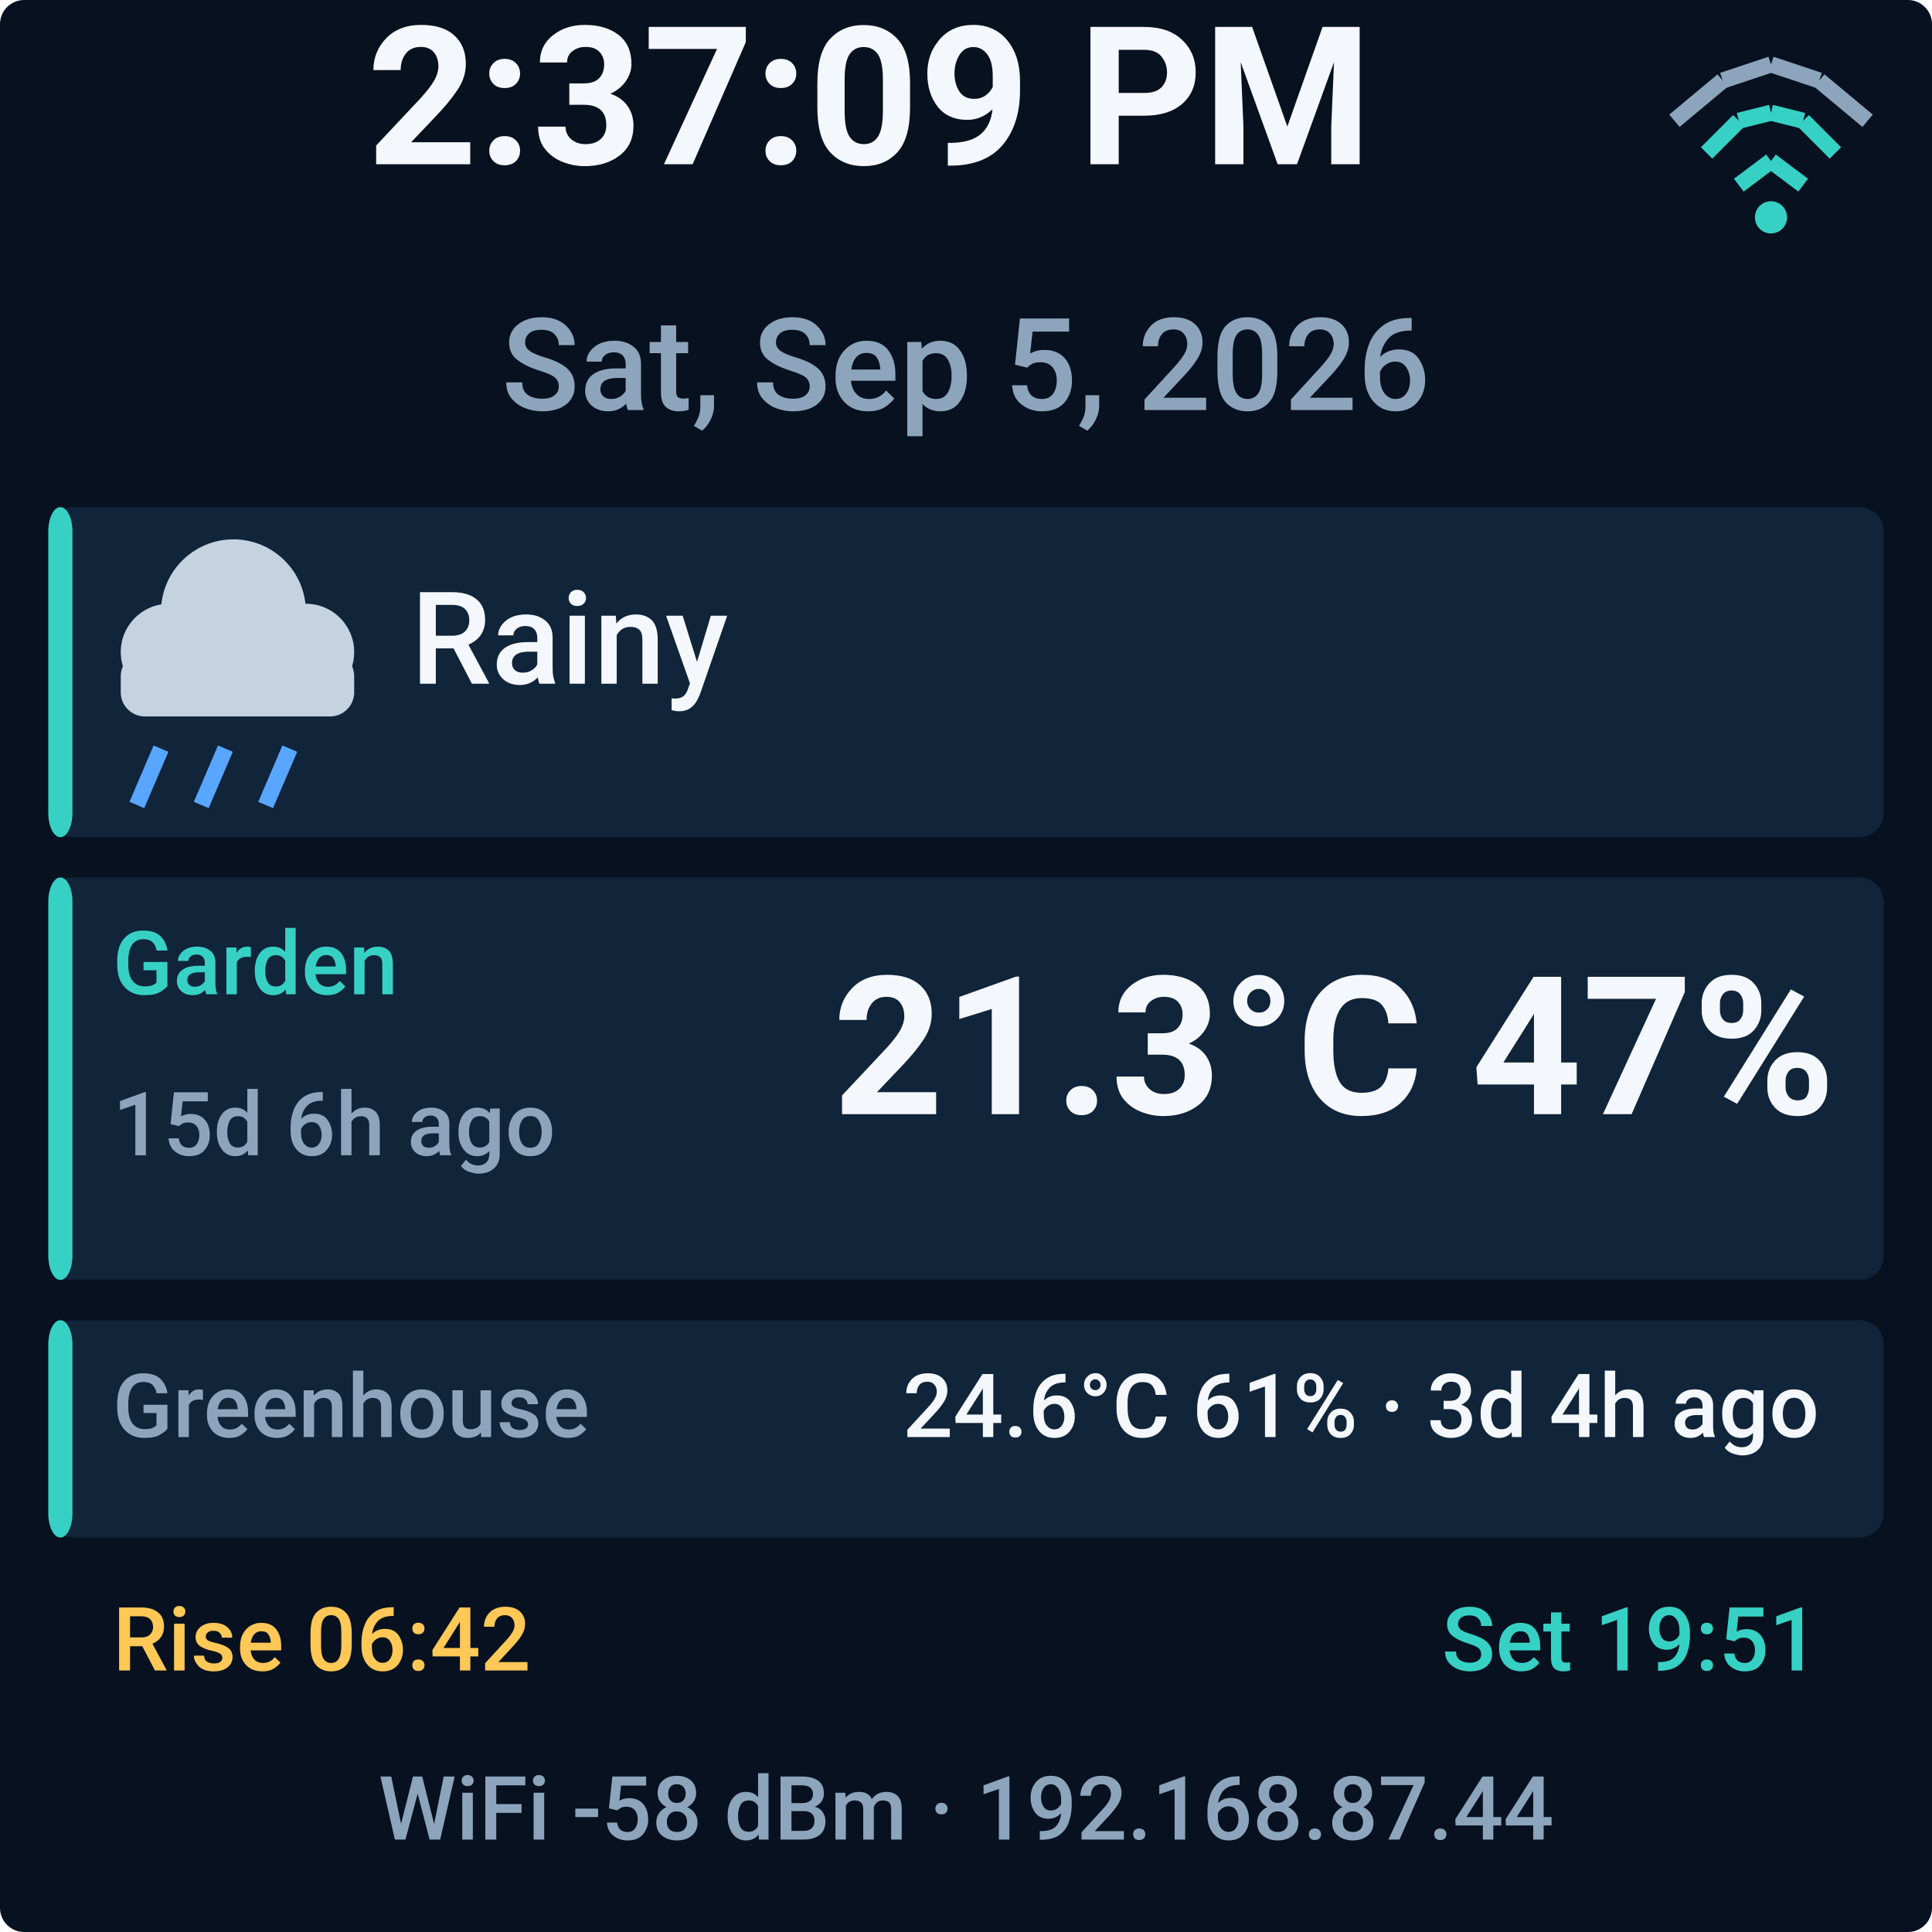
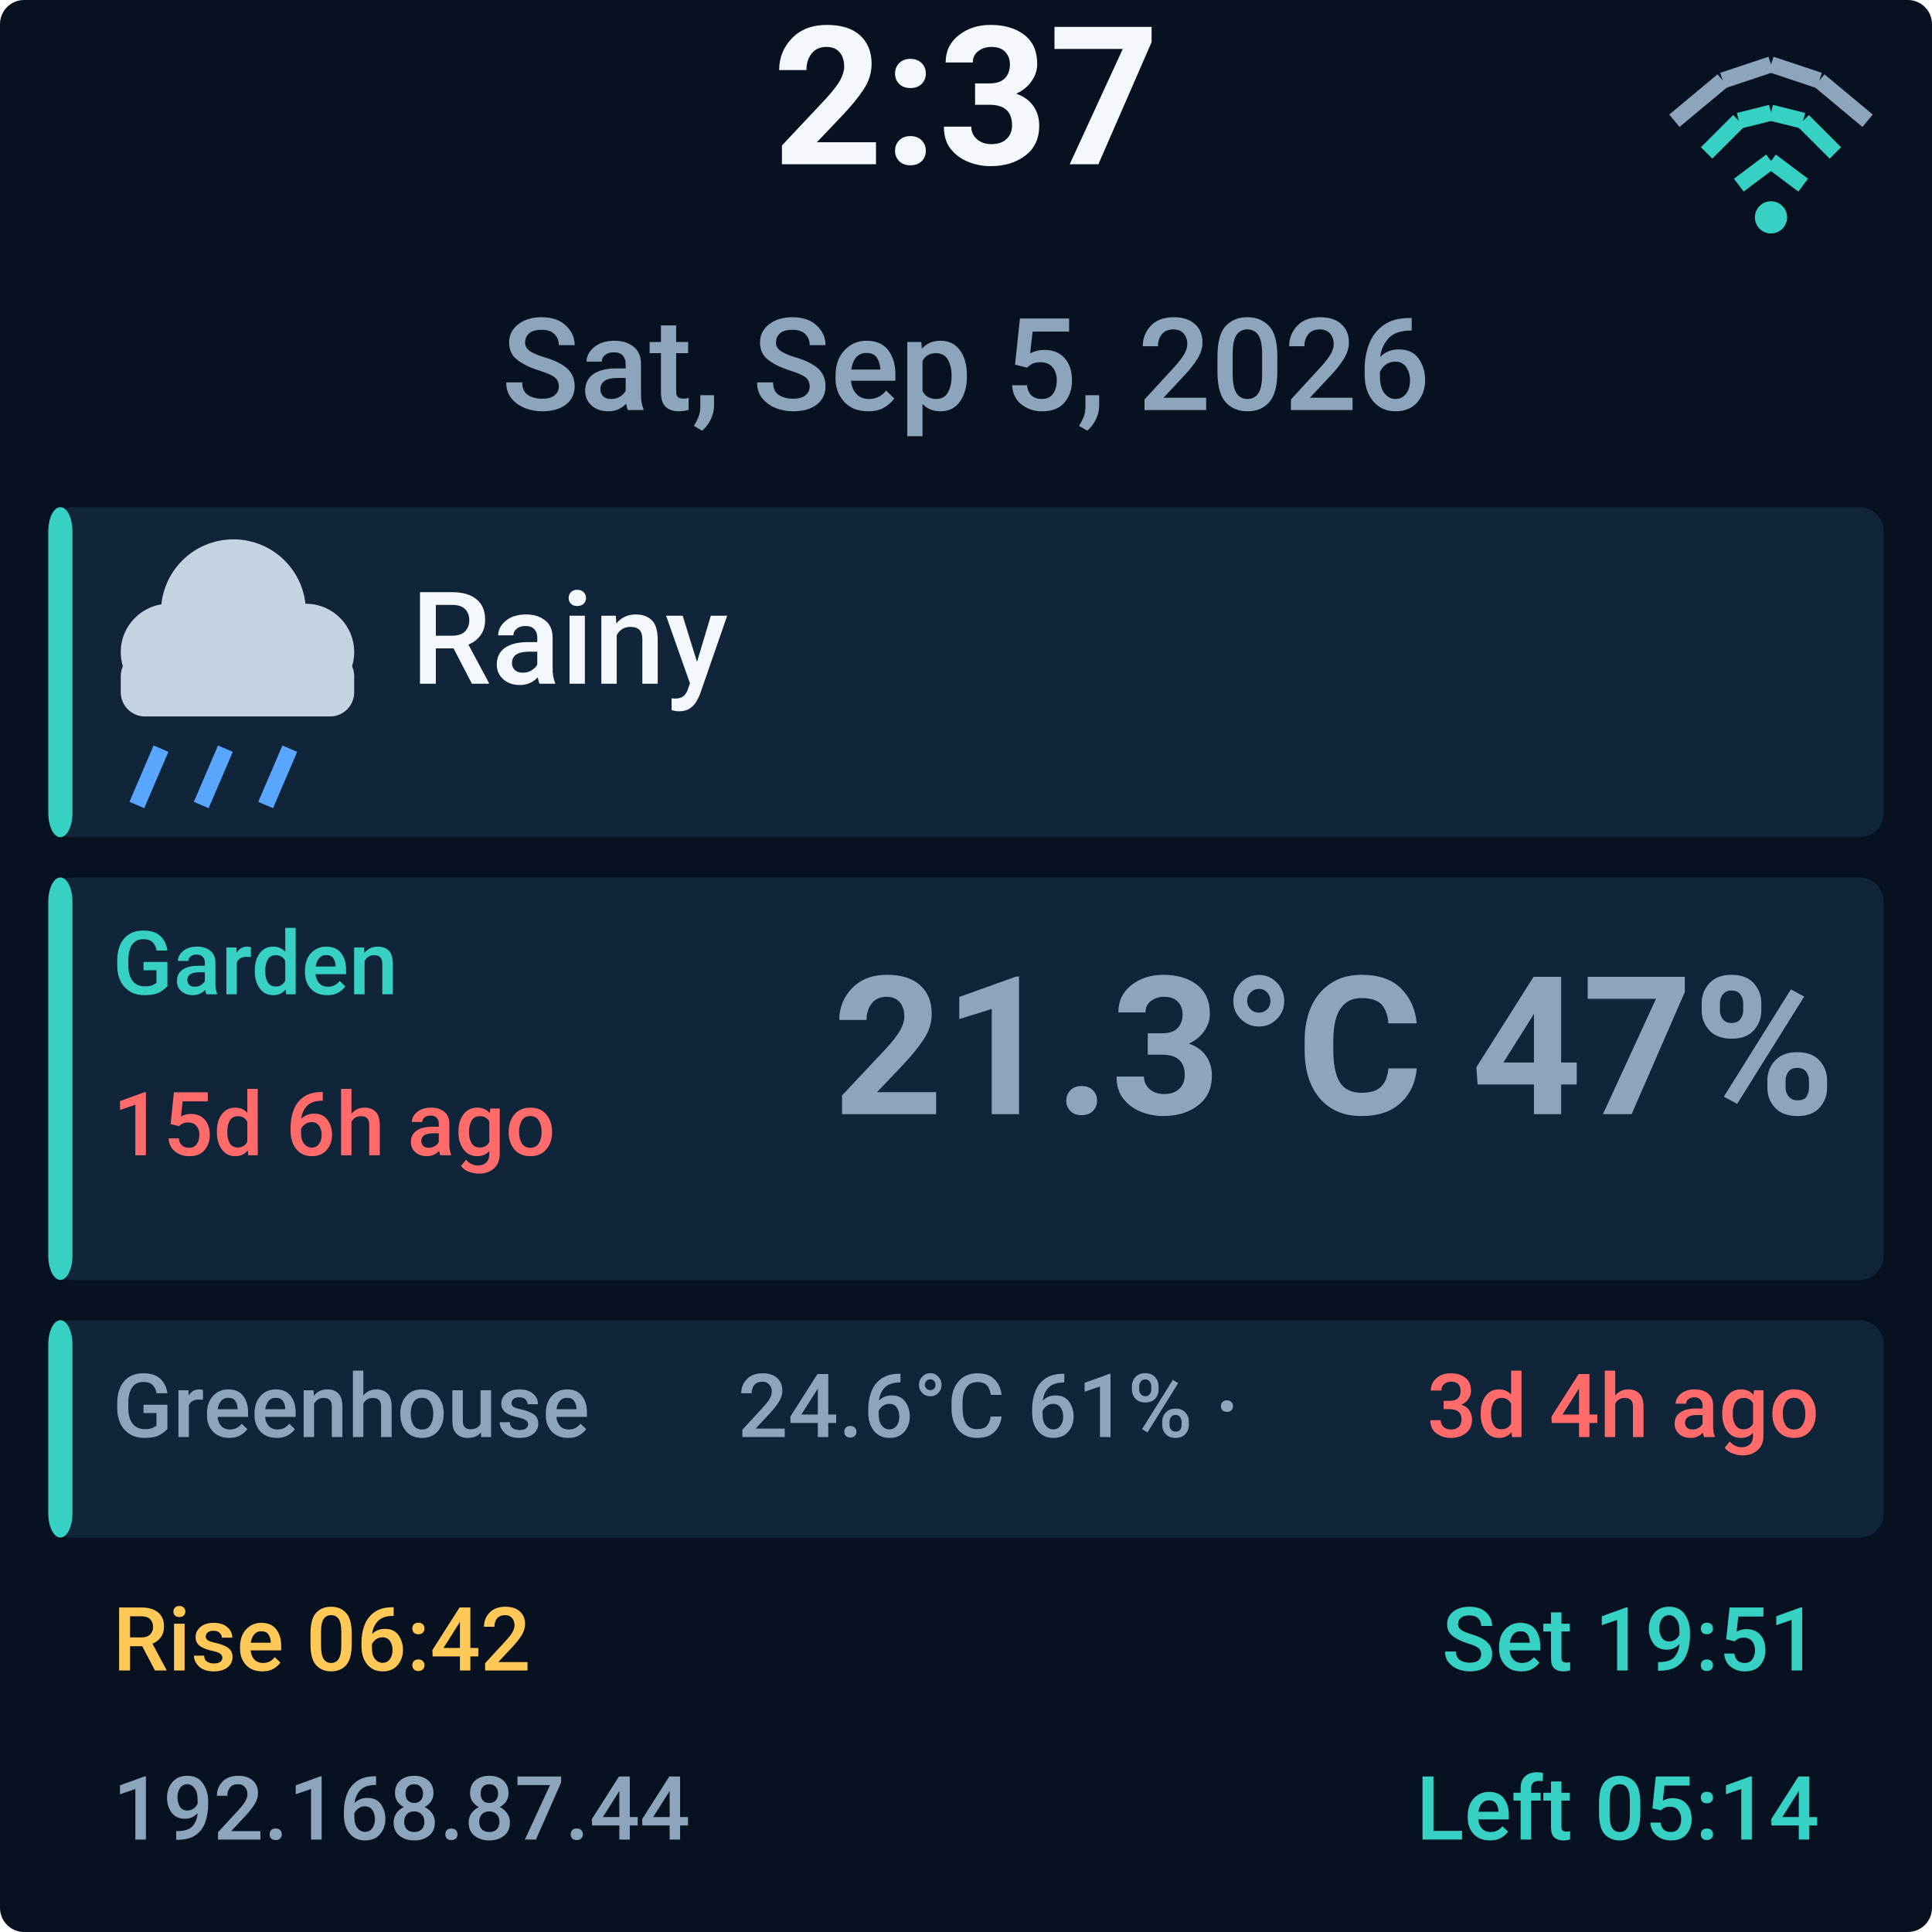
<svg xmlns="http://www.w3.org/2000/svg" width="480" height="480" viewBox="0 0 240 240">
  <style>text{font-family:Roboto,Arial,sans-serif}</style>
  <rect x="0" y="0" width="240" height="240" rx="3" fill="#07111f" />
  <line x1="208" y1="15" x2="214" y2="10" stroke="#8ca5bc" stroke-width="2" />
  <line x1="214" y1="10" x2="220" y2="8" stroke="#8ca5bc" stroke-width="2" />
  <line x1="220" y1="8" x2="226" y2="10" stroke="#8ca5bc" stroke-width="2" />
  <line x1="226" y1="10" x2="232" y2="15" stroke="#8ca5bc" stroke-width="2" />
  <line x1="212" y1="19" x2="216" y2="15" stroke="#36d1c4" stroke-width="2" />
  <line x1="216" y1="15" x2="220" y2="14" stroke="#36d1c4" stroke-width="2" />
  <line x1="220" y1="14" x2="224" y2="15" stroke="#36d1c4" stroke-width="2" />
  <line x1="224" y1="15" x2="228" y2="19" stroke="#36d1c4" stroke-width="2" />
  <line x1="216" y1="23" x2="220" y2="20" stroke="#36d1c4" stroke-width="2" />
  <line x1="220" y1="20" x2="224" y2="23" stroke="#36d1c4" stroke-width="2" />
  <circle cx="220" cy="27" r="2" fill="#36d1c4" />
-   <text x="108" y="4" fill="#f4f7fb" font-size="24" font-weight="700" text-anchor="middle" dominant-baseline="hanging">2:37:09 PM</text>
+   <text x="120" y="4" fill="#f4f7fb" font-size="24" font-weight="700" text-anchor="middle" dominant-baseline="hanging">2:37</text>
  <text x="120" y="40" fill="#8ca5bc" font-size="16" font-weight="500" text-anchor="middle" dominant-baseline="hanging">Sat, Sep 5, 2026</text>
  <rect x="6" y="63" width="228" height="41" rx="3" fill="#10243a" />
  <rect x="6" y="63" width="3" height="41" rx="3" fill="#36d1c4" />
  <circle cx="21" cy="81" r="6" fill="#c4d3df" />
  <circle cx="29" cy="76" r="9" fill="#c4d3df" />
  <circle cx="38" cy="81" r="6" fill="#c4d3df" />
  <rect x="15" y="81" width="29" height="8" rx="3" fill="#c4d3df" />
  <line x1="20" y1="93" x2="17" y2="100" stroke="#58a6ff" stroke-width="2" />
  <line x1="28" y1="93" x2="25" y2="100" stroke="#58a6ff" stroke-width="2" />
  <line x1="36" y1="93" x2="33" y2="100" stroke="#58a6ff" stroke-width="2" />
  <text x="51" y="74" fill="#f4f7fb" font-size="16" font-weight="500" text-anchor="start" dominant-baseline="hanging">Rainy</text>
  <rect x="6" y="109" width="228" height="50" rx="3" fill="#10243a" />
  <rect x="6" y="109" width="3" height="50" rx="3" fill="#36d1c4" />
  <text x="14" y="116" fill="#36d1c4" font-size="11" font-weight="500" text-anchor="start" dominant-baseline="hanging">Garden</text>
-   <text x="14" y="136" fill="#8ca5bc" font-size="11" font-weight="500" text-anchor="start" dominant-baseline="hanging">15d 6h ago</text>
-   <text x="228" y="122" fill="#f4f7fb" font-size="24" font-weight="700" text-anchor="end" dominant-baseline="hanging">21.3°C  47%</text>
+   <text x="14" y="136" fill="#ff6b6b" font-size="11" font-weight="500" text-anchor="start" dominant-baseline="hanging">15d 6h ago</text>
+   <text x="228" y="122" fill="#8ca5bc" font-size="24" font-weight="700" text-anchor="end" dominant-baseline="hanging">21.3°C  47%</text>
  <rect x="6" y="164" width="228" height="27" rx="3" fill="#10243a" />
  <rect x="6" y="164" width="3" height="27" rx="3" fill="#36d1c4" />
  <text x="14" y="171" fill="#8ca5bc" font-size="11" font-weight="500" text-anchor="start" dominant-baseline="hanging">Greenhouse</text>
-   <text x="226" y="171" fill="#f4f7fb" font-size="11" font-weight="500" text-anchor="end" dominant-baseline="hanging">24.6°C  61% · 3d 4h ago</text>
+   <text x="154" y="171" fill="#8ca5bc" font-size="11" font-weight="500" text-anchor="end" dominant-baseline="hanging">24.6°C  61% ·</text>
+   <text x="226" y="171" fill="#ff6b6b" font-size="11" font-weight="500" text-anchor="end" dominant-baseline="hanging">3d 4h ago</text>
  <text x="14" y="200" fill="#ffc857" font-size="11" font-weight="500" text-anchor="start" dominant-baseline="hanging">Rise 06:42</text>
  <text x="226" y="200" fill="#36d1c4" font-size="11" font-weight="500" text-anchor="end" dominant-baseline="hanging">Set 19:51</text>
-   <text x="120" y="221" fill="#8ca5bc" font-size="11" font-weight="500" text-anchor="middle" dominant-baseline="hanging">WiFi -58 dBm  ·  192.168.87.44</text>
+   <text x="14" y="221" fill="#8ca5bc" font-size="11" font-weight="500" text-anchor="start" dominant-baseline="hanging">192.168.87.44</text>
+   <text x="226" y="221" fill="#36d1c4" font-size="11" font-weight="500" text-anchor="end" dominant-baseline="hanging">Left 05:14</text>
</svg>
